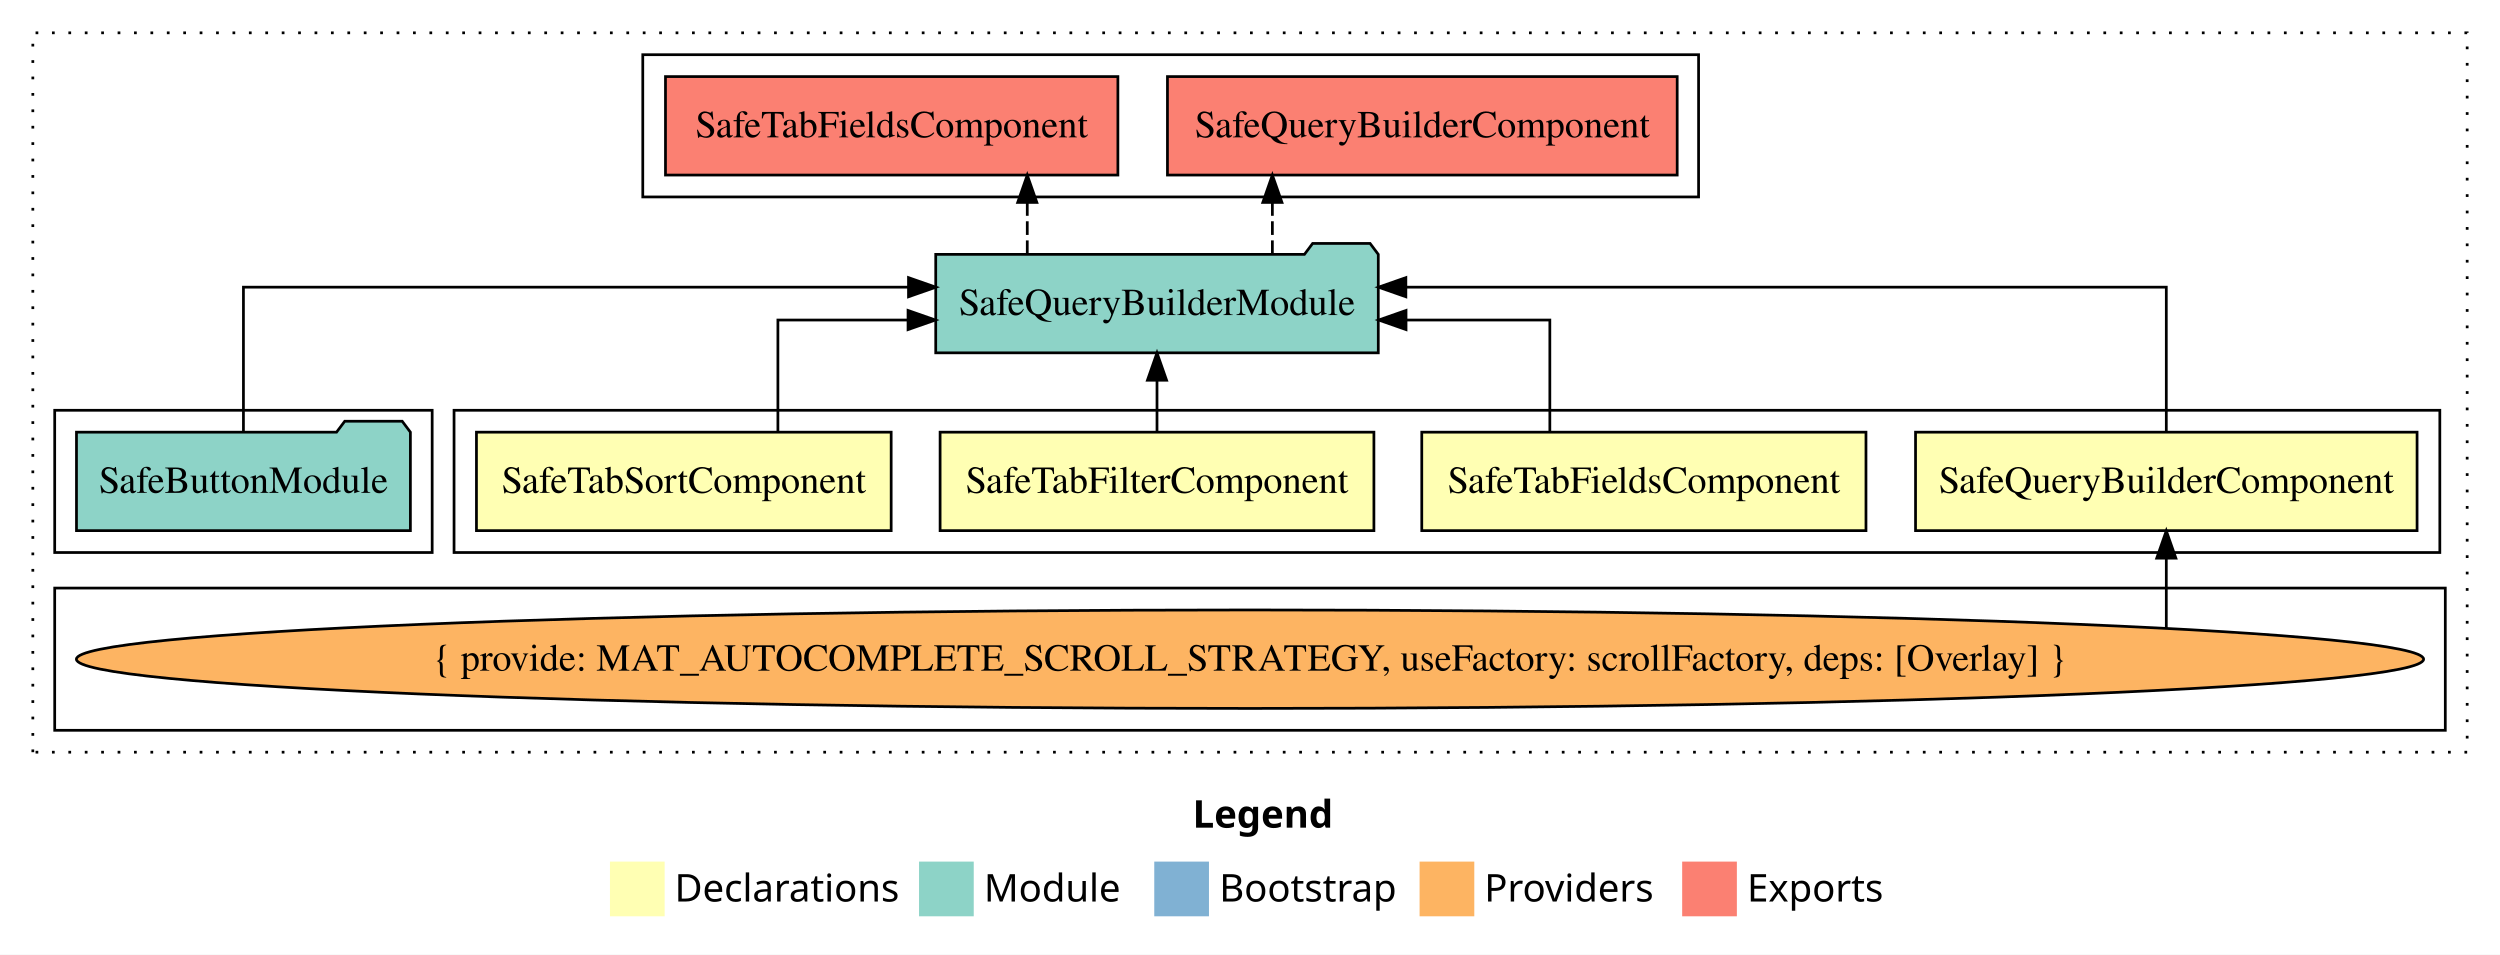
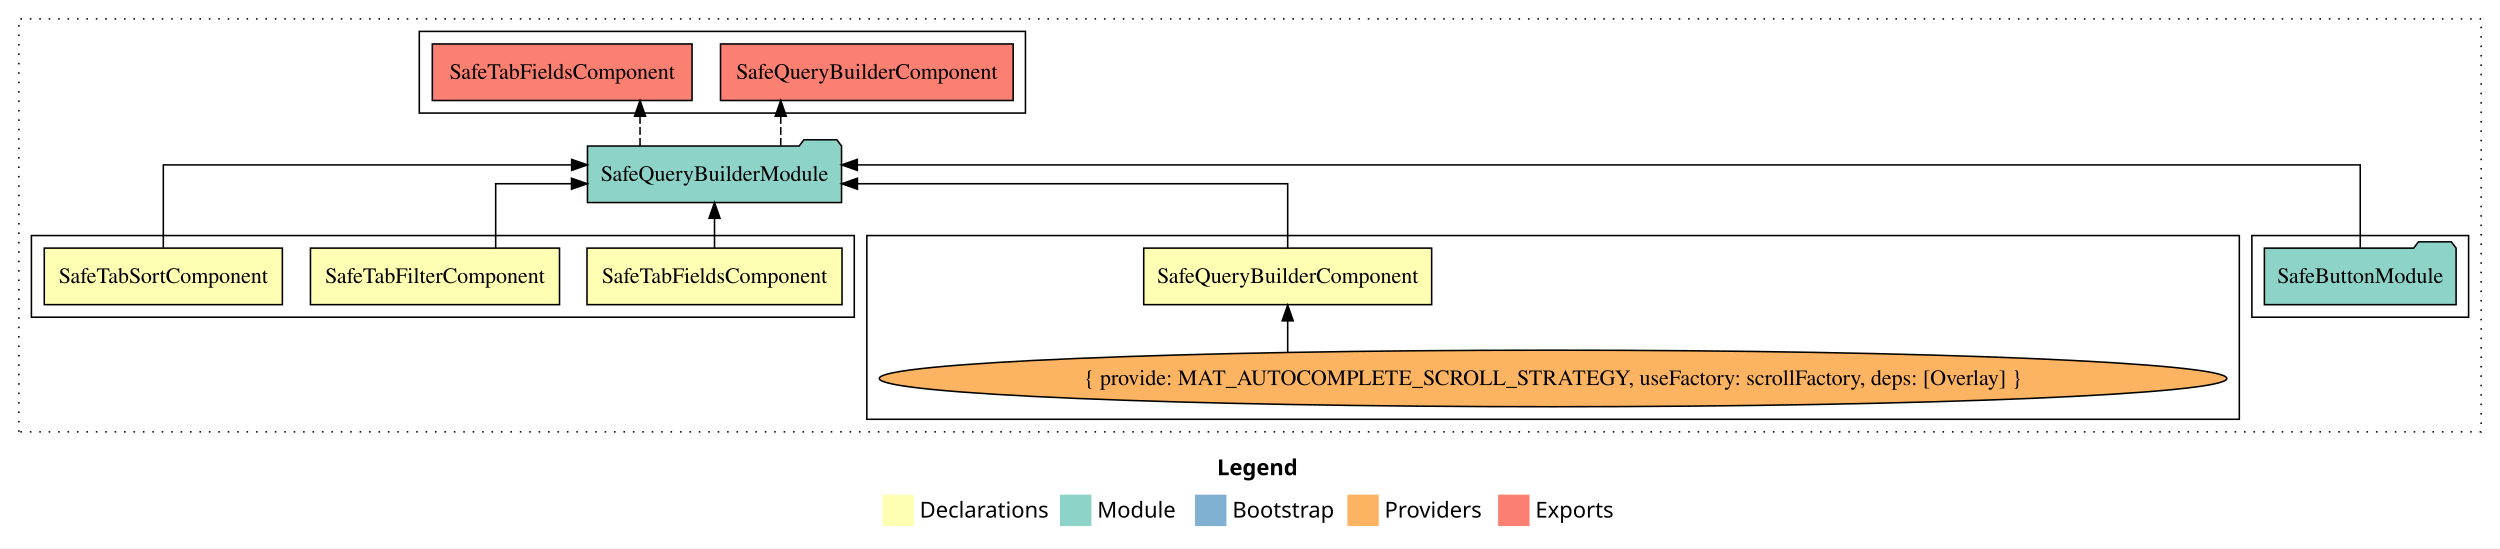
- <svg xmlns="http://www.w3.org/2000/svg" width="914pt" height="349pt" viewBox="0.00 0.00 914.00 349.00">
+ <svg xmlns="http://www.w3.org/2000/svg" width="1592pt" height="349pt" viewBox="0.00 0.00 1592.00 349.00">
  <g id="graph0" class="graph" transform="scale(1 1) rotate(0) translate(4 345)">
-     <polygon fill="white" stroke="transparent" points="-4,4 -4,-345 910,-345 910,4 -4,4" />
-     <text text-anchor="start" x="432.01" y="-42.4" font-family="sans-serif" font-weight="bold" font-size="14.00">Legend</text>
-     <polygon fill="#ffffb3" stroke="transparent" points="219,-10 219,-30 239,-30 239,-10 219,-10" />
-     <text text-anchor="start" x="242.63" y="-15.4" font-family="sans-serif" font-size="14.00">  Declarations</text>
-     <polygon fill="#8dd3c7" stroke="transparent" points="332,-10 332,-30 352,-30 352,-10 332,-10" />
-     <text text-anchor="start" x="355.73" y="-15.4" font-family="sans-serif" font-size="14.00">  Module</text>
-     <polygon fill="#80b1d3" stroke="transparent" points="418,-10 418,-30 438,-30 438,-10 418,-10" />
-     <text text-anchor="start" x="441.78" y="-15.4" font-family="sans-serif" font-size="14.00">  Bootstrap</text>
-     <polygon fill="#fdb462" stroke="transparent" points="515,-10 515,-30 535,-30 535,-10 515,-10" />
-     <text text-anchor="start" x="538.67" y="-15.4" font-family="sans-serif" font-size="14.00">  Providers</text>
-     <polygon fill="#fb8072" stroke="transparent" points="611,-10 611,-30 631,-30 631,-10 611,-10" />
-     <text text-anchor="start" x="634.73" y="-15.4" font-family="sans-serif" font-size="14.00">  Exports</text>
+     <polygon fill="white" stroke="transparent" points="-4,4 -4,-345 1588,-345 1588,4 -4,4" />
+     <text text-anchor="start" x="771.01" y="-42.4" font-family="sans-serif" font-weight="bold" font-size="14.00">Legend</text>
+     <polygon fill="#ffffb3" stroke="transparent" points="558,-10 558,-30 578,-30 578,-10 558,-10" />
+     <text text-anchor="start" x="581.63" y="-15.4" font-family="sans-serif" font-size="14.00">  Declarations</text>
+     <polygon fill="#8dd3c7" stroke="transparent" points="671,-10 671,-30 691,-30 691,-10 671,-10" />
+     <text text-anchor="start" x="694.73" y="-15.4" font-family="sans-serif" font-size="14.00">  Module</text>
+     <polygon fill="#80b1d3" stroke="transparent" points="757,-10 757,-30 777,-30 777,-10 757,-10" />
+     <text text-anchor="start" x="780.78" y="-15.4" font-family="sans-serif" font-size="14.00">  Bootstrap</text>
+     <polygon fill="#fdb462" stroke="transparent" points="854,-10 854,-30 874,-30 874,-10 854,-10" />
+     <text text-anchor="start" x="877.67" y="-15.4" font-family="sans-serif" font-size="14.00">  Providers</text>
+     <polygon fill="#fb8072" stroke="transparent" points="950,-10 950,-30 970,-30 970,-10 950,-10" />
+     <text text-anchor="start" x="973.73" y="-15.4" font-family="sans-serif" font-size="14.00">  Exports</text>
    <g id="clust1" class="cluster">
-       <polygon fill="none" stroke="black" stroke-dasharray="1,5" points="8,-70 8,-333 898,-333 898,-70 8,-70" />
+       <polygon fill="none" stroke="black" stroke-dasharray="1,5" points="8,-70 8,-333 1576,-333 1576,-70 8,-70" />
+     </g>
+     <g id="clust7" class="cluster">
+       <polygon fill="none" stroke="black" points="1430,-143 1430,-195 1568,-195 1568,-143 1430,-143" />
    </g>
    <g id="clust8" class="cluster">
-       <polygon fill="none" stroke="black" points="231,-273 231,-325 617,-325 617,-273 231,-273" />
+       <polygon fill="none" stroke="black" points="263,-273 263,-325 649,-325 649,-273 263,-273" />
+     </g>
+     <g id="clust3" class="cluster">
+       <polygon fill="none" stroke="black" points="548,-78 548,-195 1422,-195 1422,-78 548,-78" />
    </g>
    <g id="clust2" class="cluster">
-       <polygon fill="none" stroke="black" points="162,-143 162,-195 888,-195 888,-143 162,-143" />
-     </g>
-     <g id="clust3" class="cluster">
-       <polygon fill="none" stroke="black" points="16,-78 16,-130 890,-130 890,-78 16,-78" />
-     </g>
-     <g id="clust7" class="cluster">
-       <polygon fill="none" stroke="black" points="16,-143 16,-195 154,-195 154,-143 16,-143" />
+       <polygon fill="none" stroke="black" points="16,-143 16,-195 540,-195 540,-143 16,-143" />
    </g>
    <g id="node1" class="node">
-       <polygon fill="#ffffb3" stroke="black" points="879.68,-187 696.32,-187 696.32,-151 879.68,-151 879.68,-187" />
-       <text text-anchor="middle" x="788" y="-164.8" font-family="Times,serif" font-size="14.00">SafeQueryBuilderComponent</text>
+       <polygon fill="#ffffb3" stroke="black" points="907.68,-187 724.32,-187 724.32,-151 907.68,-151 907.68,-187" />
+       <text text-anchor="middle" x="816" y="-164.8" font-family="Times,serif" font-size="14.00">SafeQueryBuilderComponent</text>
    </g>
    <g id="node5" class="node">
-       <polygon fill="#8dd3c7" stroke="black" points="499.9,-252 496.9,-256 475.9,-256 472.9,-252 338.1,-252 338.1,-216 499.9,-216 499.9,-252" />
-       <text text-anchor="middle" x="419" y="-229.8" font-family="Times,serif" font-size="14.00">SafeQueryBuilderModule</text>
+       <polygon fill="#8dd3c7" stroke="black" points="531.9,-252 528.9,-256 507.9,-256 504.9,-252 370.1,-252 370.1,-216 531.9,-216 531.9,-252" />
+       <text text-anchor="middle" x="451" y="-229.8" font-family="Times,serif" font-size="14.00">SafeQueryBuilderModule</text>
    </g>
    <g id="edge1" class="edge">
-       <path fill="none" stroke="black" d="M788,-187.28C788,-208.32 788,-240 788,-240 788,-240 509.98,-240 509.98,-240" />
-       <polygon fill="black" stroke="black" points="509.98,-236.5 499.98,-240 509.98,-243.5 509.98,-236.5" />
+       <path fill="none" stroke="black" d="M816,-187.02C816,-204.37 816,-228 816,-228 816,-228 542.01,-228 542.01,-228" />
+       <polygon fill="black" stroke="black" points="542.01,-224.5 532.01,-228 542.01,-231.5 542.01,-224.5" />
    </g>
    <g id="node2" class="node">
-       <polygon fill="#ffffb3" stroke="black" points="678.2,-187 515.8,-187 515.8,-151 678.2,-151 678.2,-187" />
-       <text text-anchor="middle" x="597" y="-164.8" font-family="Times,serif" font-size="14.00">SafeTabFieldsComponent</text>
+       <polygon fill="#ffffb3" stroke="black" points="532.2,-187 369.8,-187 369.8,-151 532.2,-151 532.2,-187" />
+       <text text-anchor="middle" x="451" y="-164.8" font-family="Times,serif" font-size="14.00">SafeTabFieldsComponent</text>
    </g>
    <g id="edge3" class="edge">
-       <path fill="none" stroke="black" d="M562.62,-187.02C562.62,-204.37 562.62,-228 562.62,-228 562.62,-228 510.04,-228 510.04,-228" />
-       <polygon fill="black" stroke="black" points="510.04,-224.5 500.04,-228 510.04,-231.5 510.04,-224.5" />
+       <path fill="none" stroke="black" d="M451,-187.11C451,-187.11 451,-205.99 451,-205.99" />
+       <polygon fill="black" stroke="black" points="447.5,-205.99 451,-215.99 454.5,-205.99 447.5,-205.99" />
    </g>
    <g id="node3" class="node">
-       <polygon fill="#ffffb3" stroke="black" points="498.3,-187 339.7,-187 339.7,-151 498.3,-151 498.3,-187" />
-       <text text-anchor="middle" x="419" y="-164.8" font-family="Times,serif" font-size="14.00">SafeTabFilterComponent</text>
+       <polygon fill="#ffffb3" stroke="black" points="352.3,-187 193.7,-187 193.7,-151 352.3,-151 352.3,-187" />
+       <text text-anchor="middle" x="273" y="-164.8" font-family="Times,serif" font-size="14.00">SafeTabFilterComponent</text>
    </g>
    <g id="edge4" class="edge">
-       <path fill="none" stroke="black" d="M419,-187.11C419,-187.11 419,-205.99 419,-205.99" />
-       <polygon fill="black" stroke="black" points="415.5,-205.99 419,-215.99 422.5,-205.99 415.5,-205.99" />
+       <path fill="none" stroke="black" d="M311.65,-187.02C311.65,-204.37 311.65,-228 311.65,-228 311.65,-228 359.94,-228 359.94,-228" />
+       <polygon fill="black" stroke="black" points="359.94,-231.5 369.94,-228 359.94,-224.5 359.94,-231.5" />
    </g>
    <g id="node4" class="node">
-       <polygon fill="#ffffb3" stroke="black" points="321.81,-187 170.19,-187 170.19,-151 321.81,-151 321.81,-187" />
-       <text text-anchor="middle" x="246" y="-164.8" font-family="Times,serif" font-size="14.00">SafeTabSortComponent</text>
+       <polygon fill="#ffffb3" stroke="black" points="175.81,-187 24.19,-187 24.19,-151 175.81,-151 175.81,-187" />
+       <text text-anchor="middle" x="100" y="-164.8" font-family="Times,serif" font-size="14.00">SafeTabSortComponent</text>
    </g>
    <g id="edge5" class="edge">
-       <path fill="none" stroke="black" d="M280.4,-187.02C280.4,-204.37 280.4,-228 280.4,-228 280.4,-228 327.98,-228 327.98,-228" />
-       <polygon fill="black" stroke="black" points="327.98,-231.5 337.98,-228 327.98,-224.5 327.98,-231.5" />
+       <path fill="none" stroke="black" d="M100,-187.28C100,-208.32 100,-240 100,-240 100,-240 360.03,-240 360.03,-240" />
+       <polygon fill="black" stroke="black" points="360.03,-243.5 370.03,-240 360.03,-236.5 360.03,-243.5" />
    </g>
    <g id="node8" class="node">
-       <polygon fill="#fb8072" stroke="black" points="609.18,-317 422.82,-317 422.82,-281 609.18,-281 609.18,-317" />
-       <text text-anchor="middle" x="516" y="-294.8" font-family="Times,serif" font-size="14.00">SafeQueryBuilderComponent </text>
+       <polygon fill="#fb8072" stroke="black" points="641.18,-317 454.82,-317 454.82,-281 641.18,-281 641.18,-317" />
+       <text text-anchor="middle" x="548" y="-294.8" font-family="Times,serif" font-size="14.00">SafeQueryBuilderComponent </text>
    </g>
    <g id="edge7" class="edge">
-       <path fill="none" stroke="black" stroke-dasharray="5,2" d="M461.18,-252.11C461.18,-252.11 461.18,-270.99 461.18,-270.99" />
-       <polygon fill="black" stroke="black" points="457.68,-270.99 461.18,-280.99 464.68,-270.99 457.68,-270.99" />
+       <path fill="none" stroke="black" stroke-dasharray="5,2" d="M493.18,-252.11C493.18,-252.11 493.18,-270.99 493.18,-270.99" />
+       <polygon fill="black" stroke="black" points="489.68,-270.99 493.18,-280.99 496.68,-270.99 489.68,-270.99" />
    </g>
    <g id="node9" class="node">
-       <polygon fill="#fb8072" stroke="black" points="404.7,-317 239.3,-317 239.3,-281 404.7,-281 404.7,-317" />
-       <text text-anchor="middle" x="322" y="-294.8" font-family="Times,serif" font-size="14.00">SafeTabFieldsComponent </text>
+       <polygon fill="#fb8072" stroke="black" points="436.7,-317 271.3,-317 271.3,-281 436.7,-281 436.7,-317" />
+       <text text-anchor="middle" x="354" y="-294.8" font-family="Times,serif" font-size="14.00">SafeTabFieldsComponent </text>
    </g>
    <g id="edge8" class="edge">
-       <path fill="none" stroke="black" stroke-dasharray="5,2" d="M371.57,-252.11C371.57,-252.11 371.57,-270.99 371.57,-270.99" />
-       <polygon fill="black" stroke="black" points="368.07,-270.99 371.57,-280.99 375.07,-270.99 368.07,-270.99" />
+       <path fill="none" stroke="black" stroke-dasharray="5,2" d="M403.57,-252.11C403.57,-252.11 403.57,-270.99 403.57,-270.99" />
+       <polygon fill="black" stroke="black" points="400.07,-270.99 403.57,-280.99 407.07,-270.99 400.07,-270.99" />
    </g>
    <g id="node6" class="node">
-       <ellipse fill="#fdb462" stroke="black" cx="453" cy="-104" rx="429.07" ry="18" />
-       <text text-anchor="middle" x="453" y="-99.8" font-family="Times,serif" font-size="14.00">{ provide: MAT_AUTOCOMPLETE_SCROLL_STRATEGY, useFactory: scrollFactory, deps: [Overlay] }</text>
+       <ellipse fill="#fdb462" stroke="black" cx="985" cy="-104" rx="429.07" ry="18" />
+       <text text-anchor="middle" x="985" y="-99.8" font-family="Times,serif" font-size="14.00">{ provide: MAT_AUTOCOMPLETE_SCROLL_STRATEGY, useFactory: scrollFactory, deps: [Overlay] }</text>
    </g>
    <g id="edge2" class="edge">
-       <path fill="none" stroke="black" d="M788,-115.32C788,-115.32 788,-140.94 788,-140.94" />
-       <polygon fill="black" stroke="black" points="784.5,-140.94 788,-150.94 791.5,-140.94 784.5,-140.94" />
+       <path fill="none" stroke="black" d="M816,-120.74C816,-120.74 816,-140.72 816,-140.72" />
+       <polygon fill="black" stroke="black" points="812.5,-140.72 816,-150.72 819.5,-140.72 812.5,-140.72" />
    </g>
    <g id="node7" class="node">
-       <polygon fill="#8dd3c7" stroke="black" points="146.04,-187 143.04,-191 122.04,-191 119.04,-187 23.96,-187 23.96,-151 146.04,-151 146.04,-187" />
-       <text text-anchor="middle" x="85" y="-164.8" font-family="Times,serif" font-size="14.00">SafeButtonModule</text>
+       <polygon fill="#8dd3c7" stroke="black" points="1560.04,-187 1557.04,-191 1536.04,-191 1533.04,-187 1437.96,-187 1437.96,-151 1560.04,-151 1560.04,-187" />
+       <text text-anchor="middle" x="1499" y="-164.8" font-family="Times,serif" font-size="14.00">SafeButtonModule</text>
    </g>
    <g id="edge6" class="edge">
-       <path fill="none" stroke="black" d="M85,-187.28C85,-208.32 85,-240 85,-240 85,-240 328.15,-240 328.15,-240" />
-       <polygon fill="black" stroke="black" points="328.15,-243.5 338.15,-240 328.15,-236.5 328.15,-243.5" />
+       <path fill="none" stroke="black" d="M1499,-187.28C1499,-208.32 1499,-240 1499,-240 1499,-240 541.93,-240 541.93,-240" />
+       <polygon fill="black" stroke="black" points="541.93,-236.5 531.93,-240 541.93,-243.5 541.93,-236.5" />
    </g>
  </g>
</svg>
